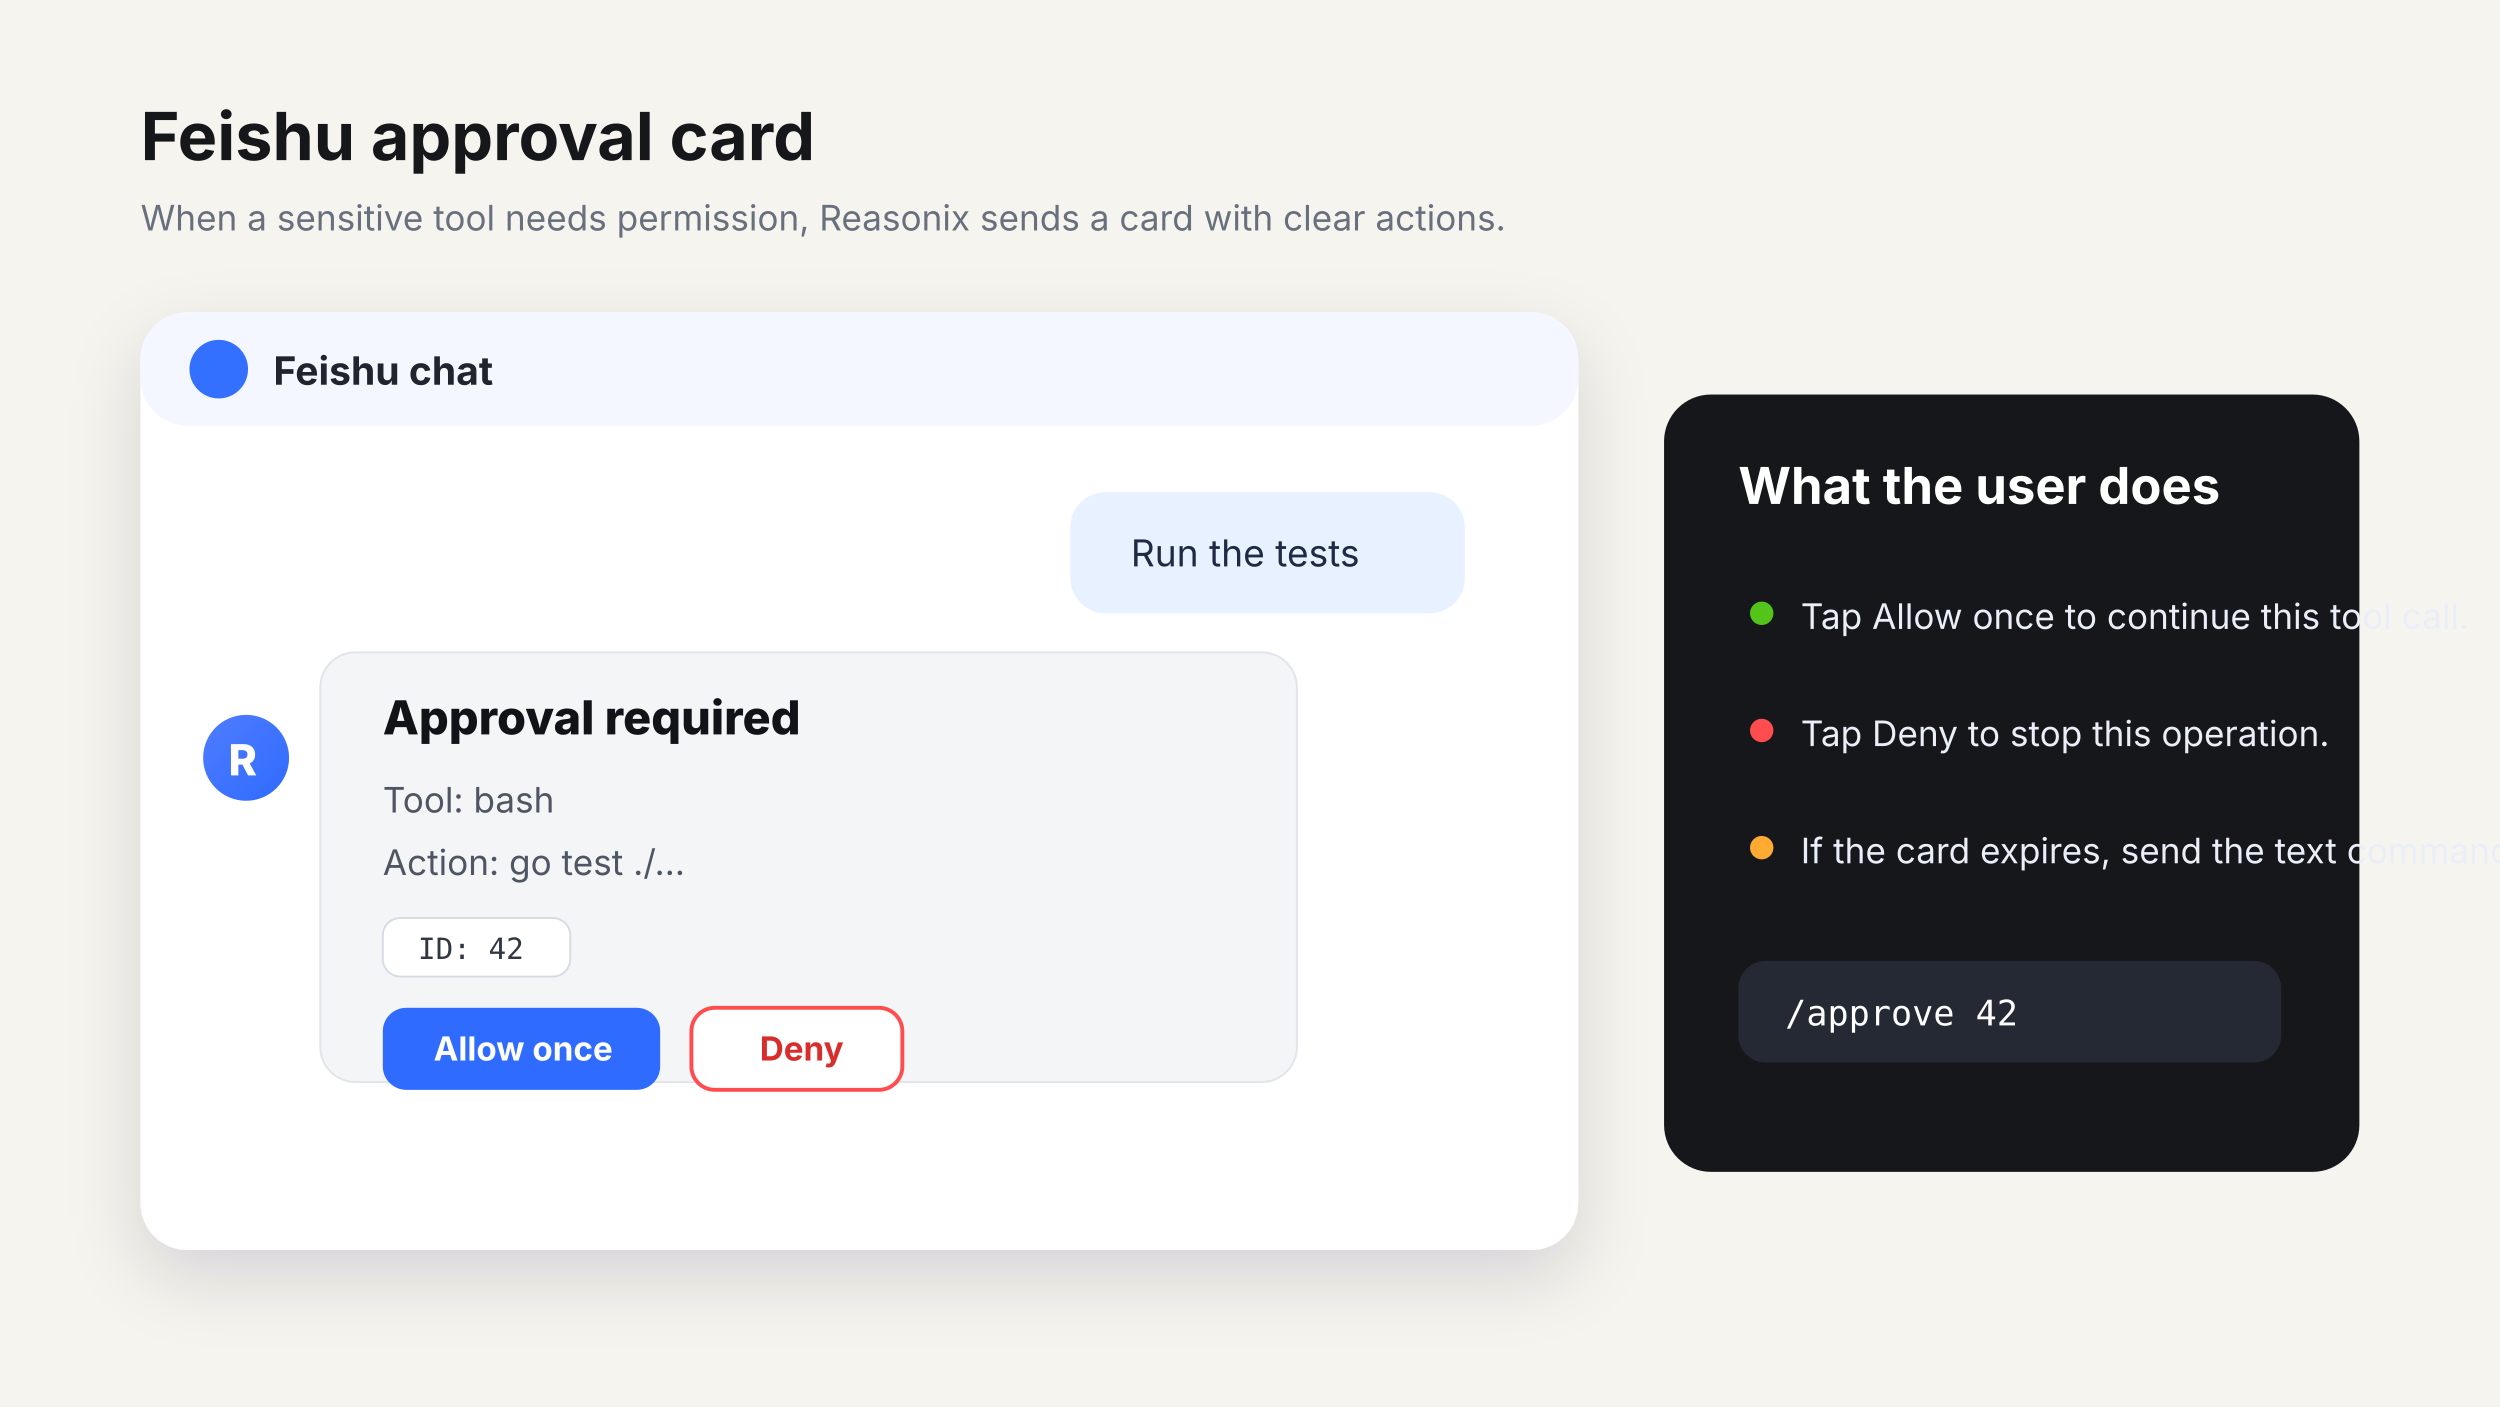
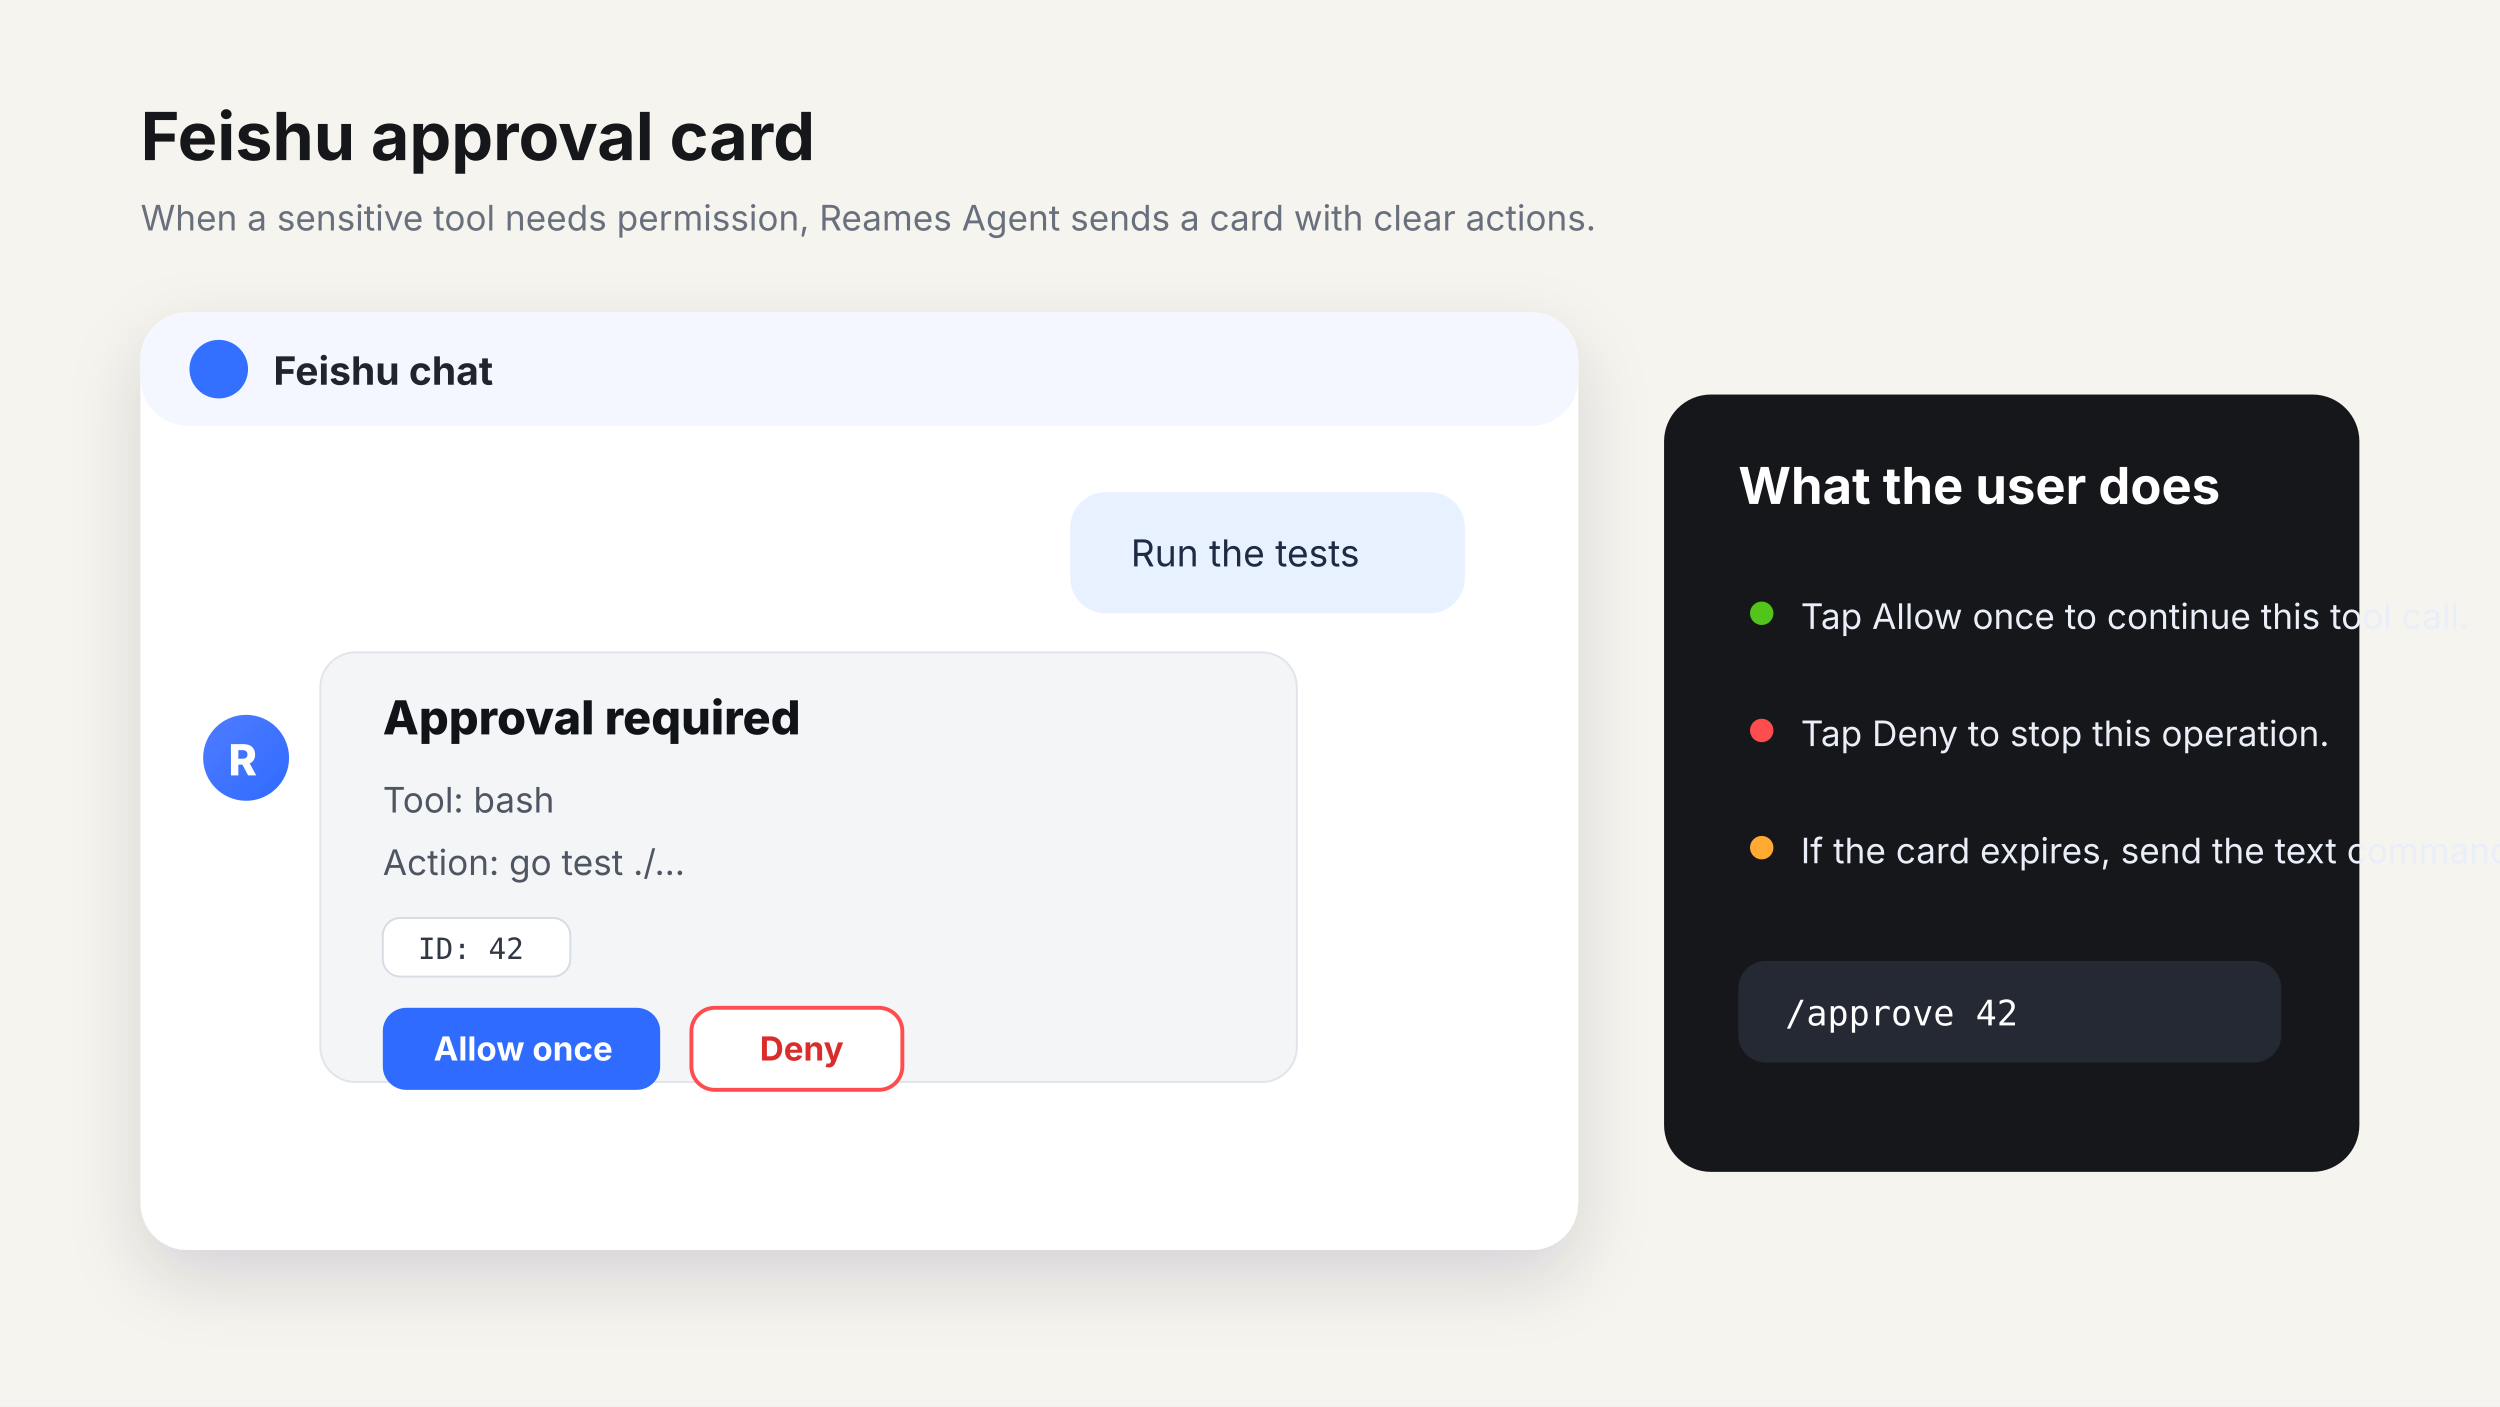
<svg xmlns="http://www.w3.org/2000/svg" width="1280" height="720" viewBox="0 0 1280 720" role="img" aria-labelledby="title desc">
  <defs>
    <filter id="shadow" x="-20%" y="-20%" width="140%" height="140%">
      <feDropShadow dx="0" dy="14" stdDeviation="18" flood-color="#111827" flood-opacity="0.14" />
    </filter>
    <linearGradient id="blue" x1="0" x2="1" y1="0" y2="1">
      <stop offset="0" stop-color="#4f7cff" />
      <stop offset="1" stop-color="#2f6bff" />
    </linearGradient>
  </defs>
  <rect width="1280" height="720" rx="0" fill="#f6f4ef" />
  <text x="72" y="82" fill="#15171a" font-family="Inter, Arial, sans-serif" font-size="34" font-weight="750">Feishu approval card</text>
-   <text x="72" y="118" fill="#69707d" font-family="Inter, Arial, sans-serif" font-size="18">When a sensitive tool needs permission, Reasonix sends a card with clear actions.</text>
+   <text x="72" y="118" fill="#69707d" font-family="Inter, Arial, sans-serif" font-size="18">When a sensitive tool needs permission, Reames Agent sends a card with clear actions.</text>
  <rect x="72" y="160" width="736" height="480" rx="24" fill="#ffffff" filter="url(#shadow)" />
  <rect x="72" y="160" width="736" height="58" rx="24" fill="#f4f7ff" />
  <circle cx="112" cy="189" r="15" fill="#3370ff" />
  <text x="140" y="197" fill="#20242b" font-family="Inter, Arial, sans-serif" font-size="20" font-weight="700">Feishu chat</text>
  <rect x="548" y="252" width="202" height="62" rx="18" fill="#e8f1ff" />
  <text x="579" y="290" fill="#1f2a44" font-family="Inter, Arial, sans-serif" font-size="19">Run the tests</text>
  <circle cx="126" cy="388" r="22" fill="url(#blue)" />
  <text x="117" y="397" fill="#ffffff" font-family="Inter, Arial, sans-serif" font-size="22" font-weight="760">R</text>
  <rect x="164" y="334" width="500" height="220" rx="18" fill="#f4f5f7" stroke="#e1e4ea" />
  <text x="196" y="376" fill="#101418" font-family="Inter, Arial, sans-serif" font-size="24" font-weight="760">Approval required</text>
  <text x="196" y="416" fill="#4f5663" font-family="Inter, Arial, sans-serif" font-size="18">Tool: bash</text>
  <text x="196" y="448" fill="#4f5663" font-family="Inter, Arial, sans-serif" font-size="18">Action: go test ./...</text>
  <rect x="196" y="470" width="96" height="30" rx="9" fill="#ffffff" stroke="#d7dbe3" />
  <text x="214" y="491" fill="#313844" font-family="Menlo, Consolas, monospace" font-size="15">ID: 42</text>
  <rect x="196" y="516" width="142" height="42" rx="12" fill="#2f6bff" />
  <text x="222" y="543" fill="#ffffff" font-family="Inter, Arial, sans-serif" font-size="17" font-weight="700">Allow once</text>
  <rect x="354" y="516" width="108" height="42" rx="12" fill="#ffffff" stroke="#ff4d4f" stroke-width="2" />
  <text x="389" y="543" fill="#d92d2b" font-family="Inter, Arial, sans-serif" font-size="17" font-weight="700">Deny</text>
  <rect x="852" y="202" width="356" height="398" rx="24" fill="#15171a" />
  <text x="890" y="258" fill="#ffffff" font-family="Inter, Arial, sans-serif" font-size="26" font-weight="750">What the user does</text>
  <circle cx="902" cy="314" r="6" fill="#52c41a" />
  <text x="922" y="322" fill="#e9eef8" font-family="Inter, Arial, sans-serif" font-size="18">Tap Allow once to continue this tool call.</text>
  <circle cx="902" cy="374" r="6" fill="#ff4d4f" />
  <text x="922" y="382" fill="#e9eef8" font-family="Inter, Arial, sans-serif" font-size="18">Tap Deny to stop this operation.</text>
  <circle cx="902" cy="434" r="6" fill="#ffaa33" />
  <text x="922" y="442" fill="#e9eef8" font-family="Inter, Arial, sans-serif" font-size="18">If the card expires, send the text command.</text>
  <rect x="890" y="492" width="278" height="52" rx="14" fill="#242933" />
  <text x="914" y="525" fill="#ffffff" font-family="Menlo, Consolas, monospace" font-size="18">/approve 42</text>
</svg>
